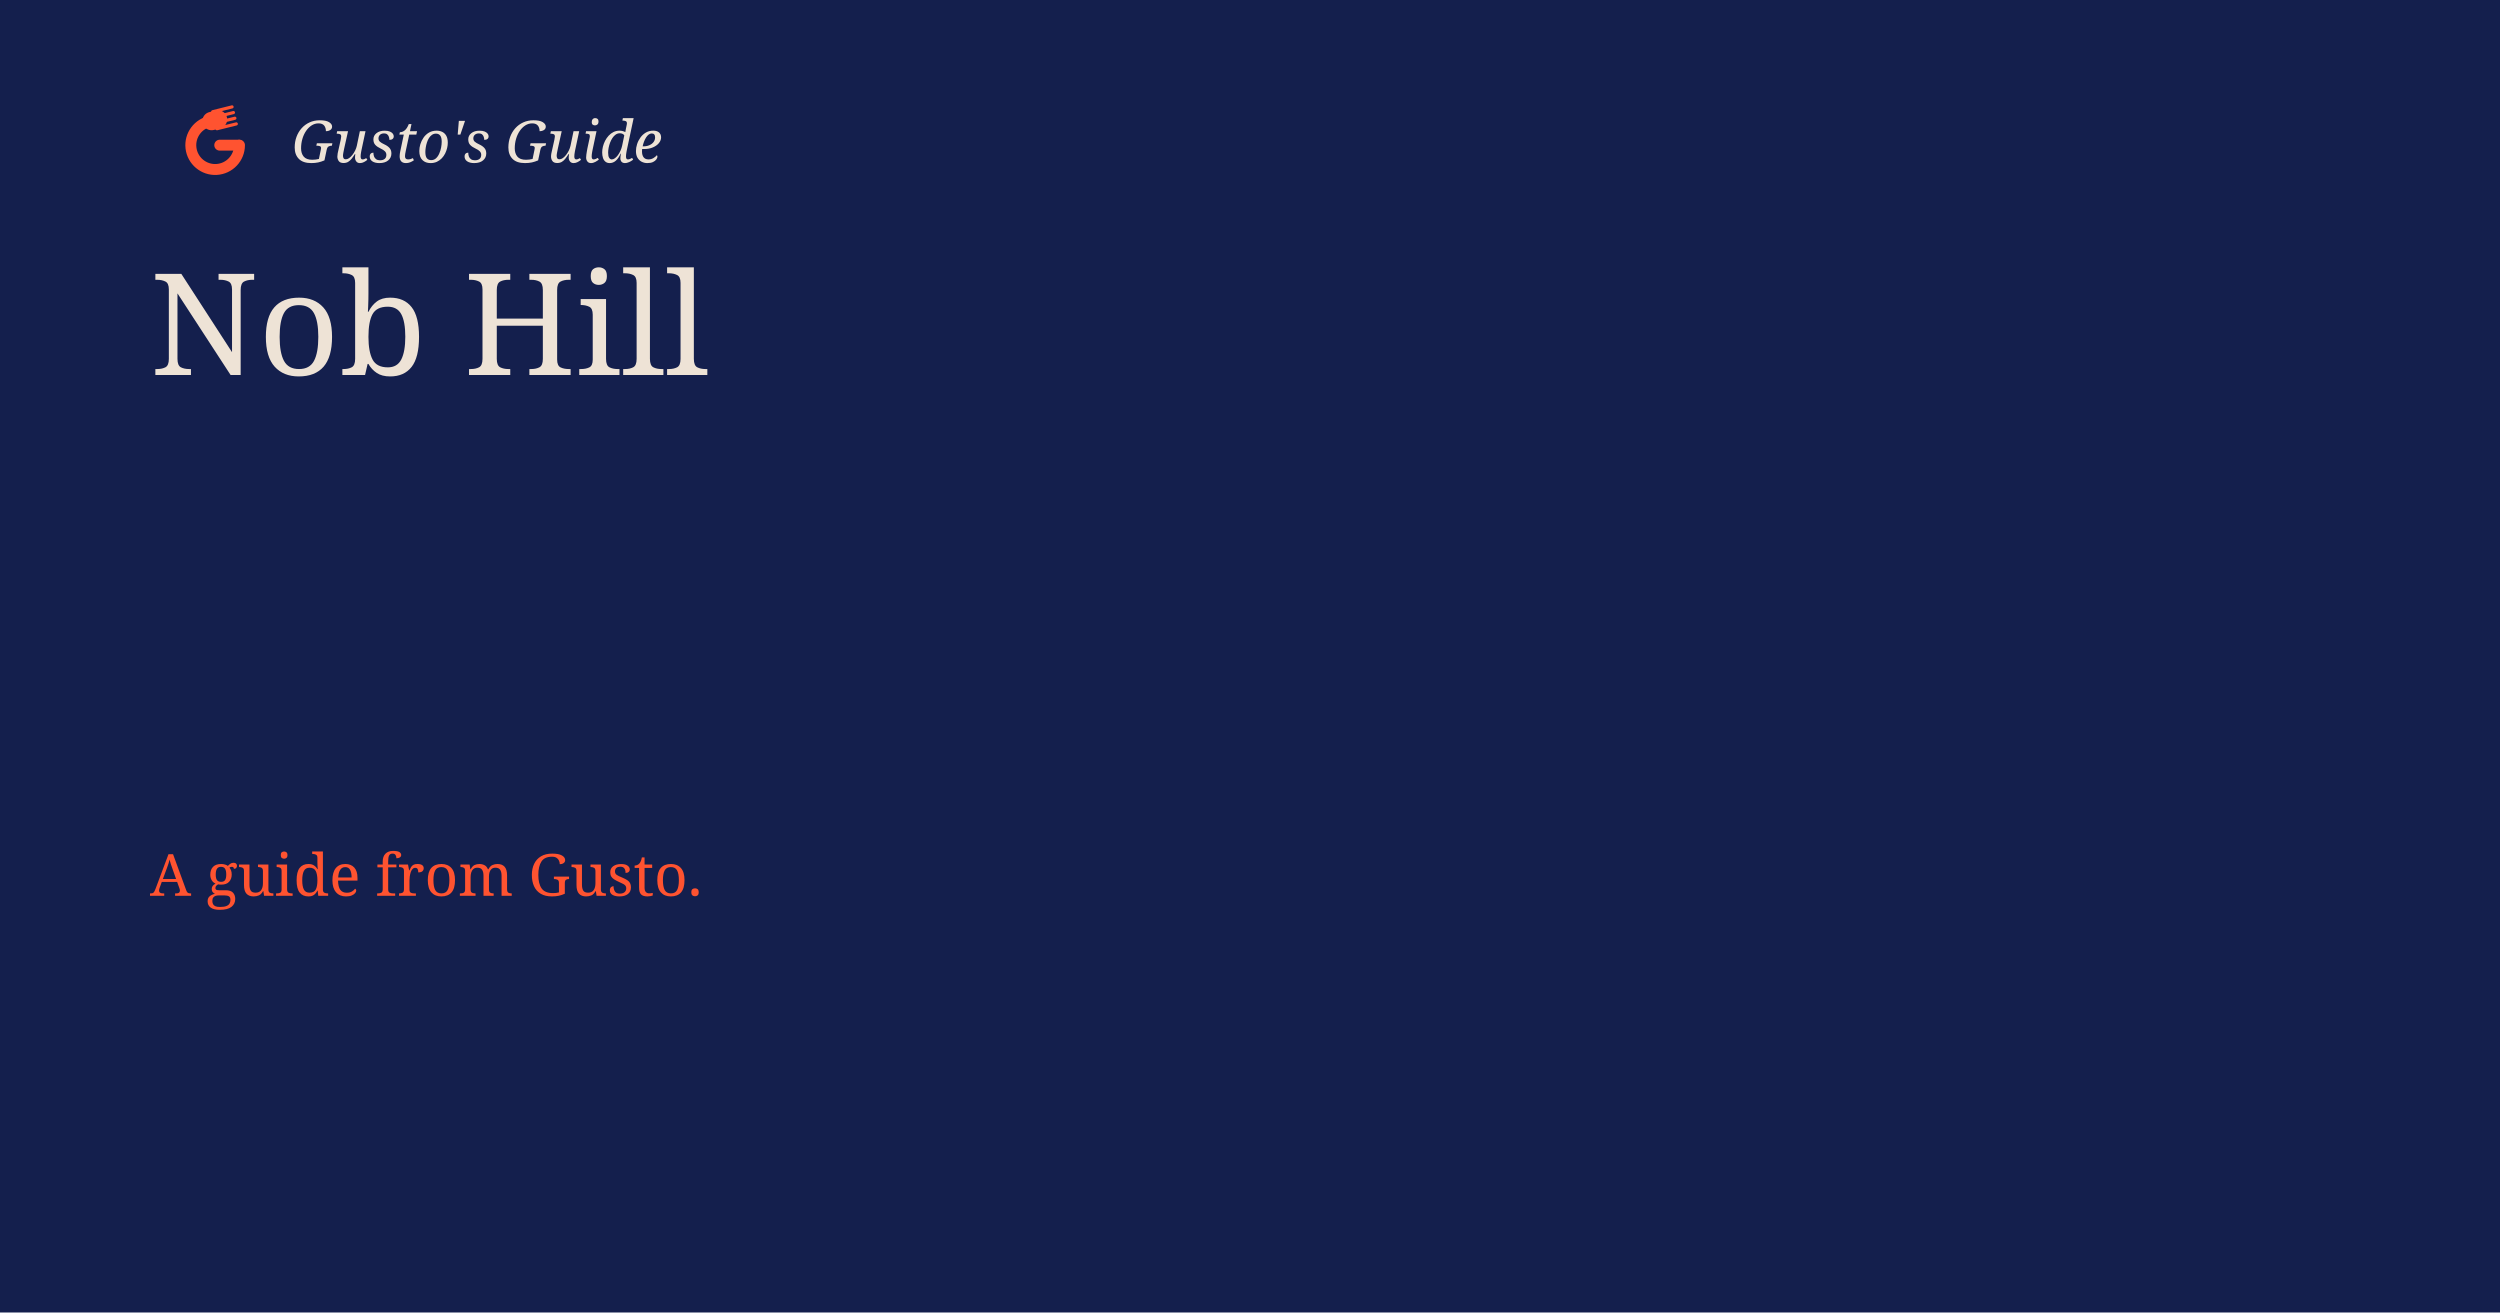
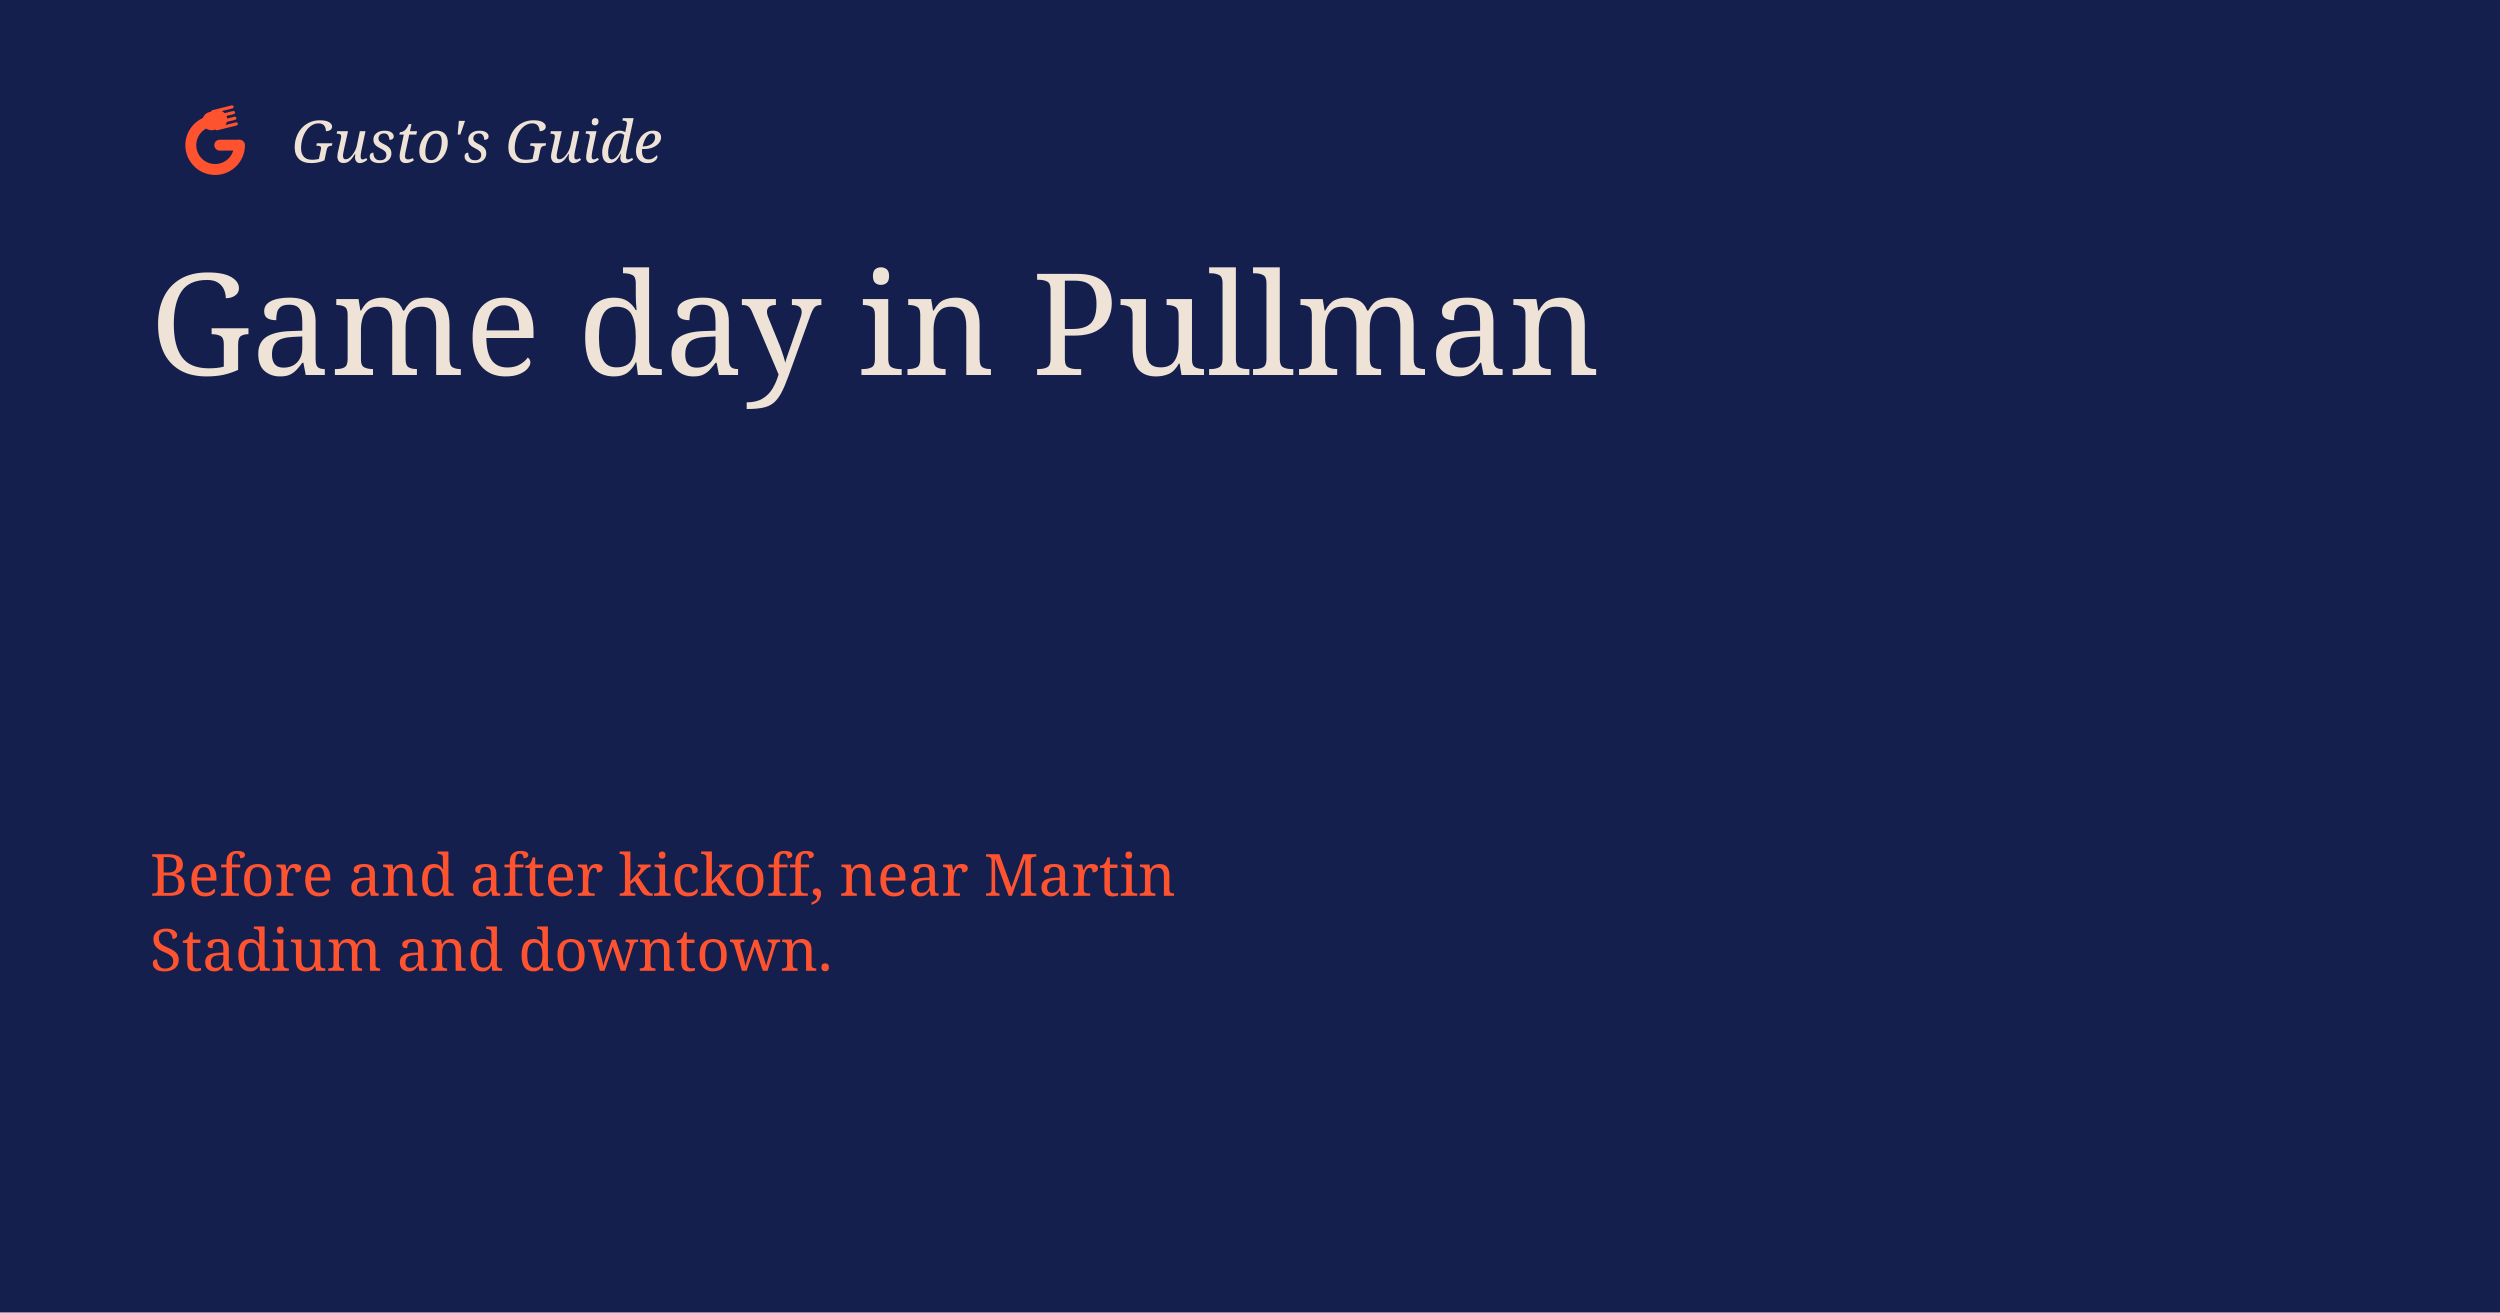
<svg xmlns="http://www.w3.org/2000/svg" width="1200" height="630" viewBox="0 0 1200 630">
  <rect width="1200" height="630" fill="#141F4D" />
  <g transform="translate(72 36) scale(0.92)">
    <g transform="translate(10.59 -0.99)">
      <path d="M 36.1 37.6 A 12.7 12.7 0 1 1 21.19 25.09" fill="none" stroke="#FF5330" stroke-width="5.7" stroke-linecap="round" />
      <path d="M 35.64 37.6 L 25.8 37.6" fill="none" stroke="#FF5330" stroke-width="5.7" stroke-linecap="round" />
      <path d="M 21.19 25.09 L 22.46 24.78" fill="none" stroke="#FF5330" stroke-width="5.7" stroke-linecap="round" />
      <path d="M 21.53 25.01 L 24.88 24.17" fill="none" stroke="#FF5330" stroke-width="9.6" stroke-linecap="round" />
      <path d="M 22.13 20.15 L 32.22 17.63 M 22.86 23.11 L 32.95 20.59 M 23.6 26.06 L 33.69 23.55 M 24.34 29.02 L 34.43 26.51" fill="none" stroke="#FF5330" stroke-width="1.65" stroke-linecap="round" />
    </g>
  </g>
  <text x="140" y="78" fill="#EEE3D6" font-family="Georgia, serif" font-size="28" font-style="italic">Gusto's Guide</text>
-   <text x="72" y="180" fill="#EEE3D6" font-family="Georgia, serif" font-size="68">Nob Hill</text>
-   <text x="72" y="430" fill="#FF5330" font-family="Georgia, serif" font-size="28">A guide from Gusto.</text>
+   <text x="72" y="180" fill="#EEE3D6" font-family="Georgia, serif" font-size="68">Game day in Pullman</text>
+   <text x="72" y="430" fill="#FF5330" font-family="Georgia, serif" font-size="28">Before and after kickoff, near Martin</text>
+   <text x="72" y="466" fill="#FF5330" font-family="Georgia, serif" font-size="28">Stadium and downtown.</text>
</svg>
